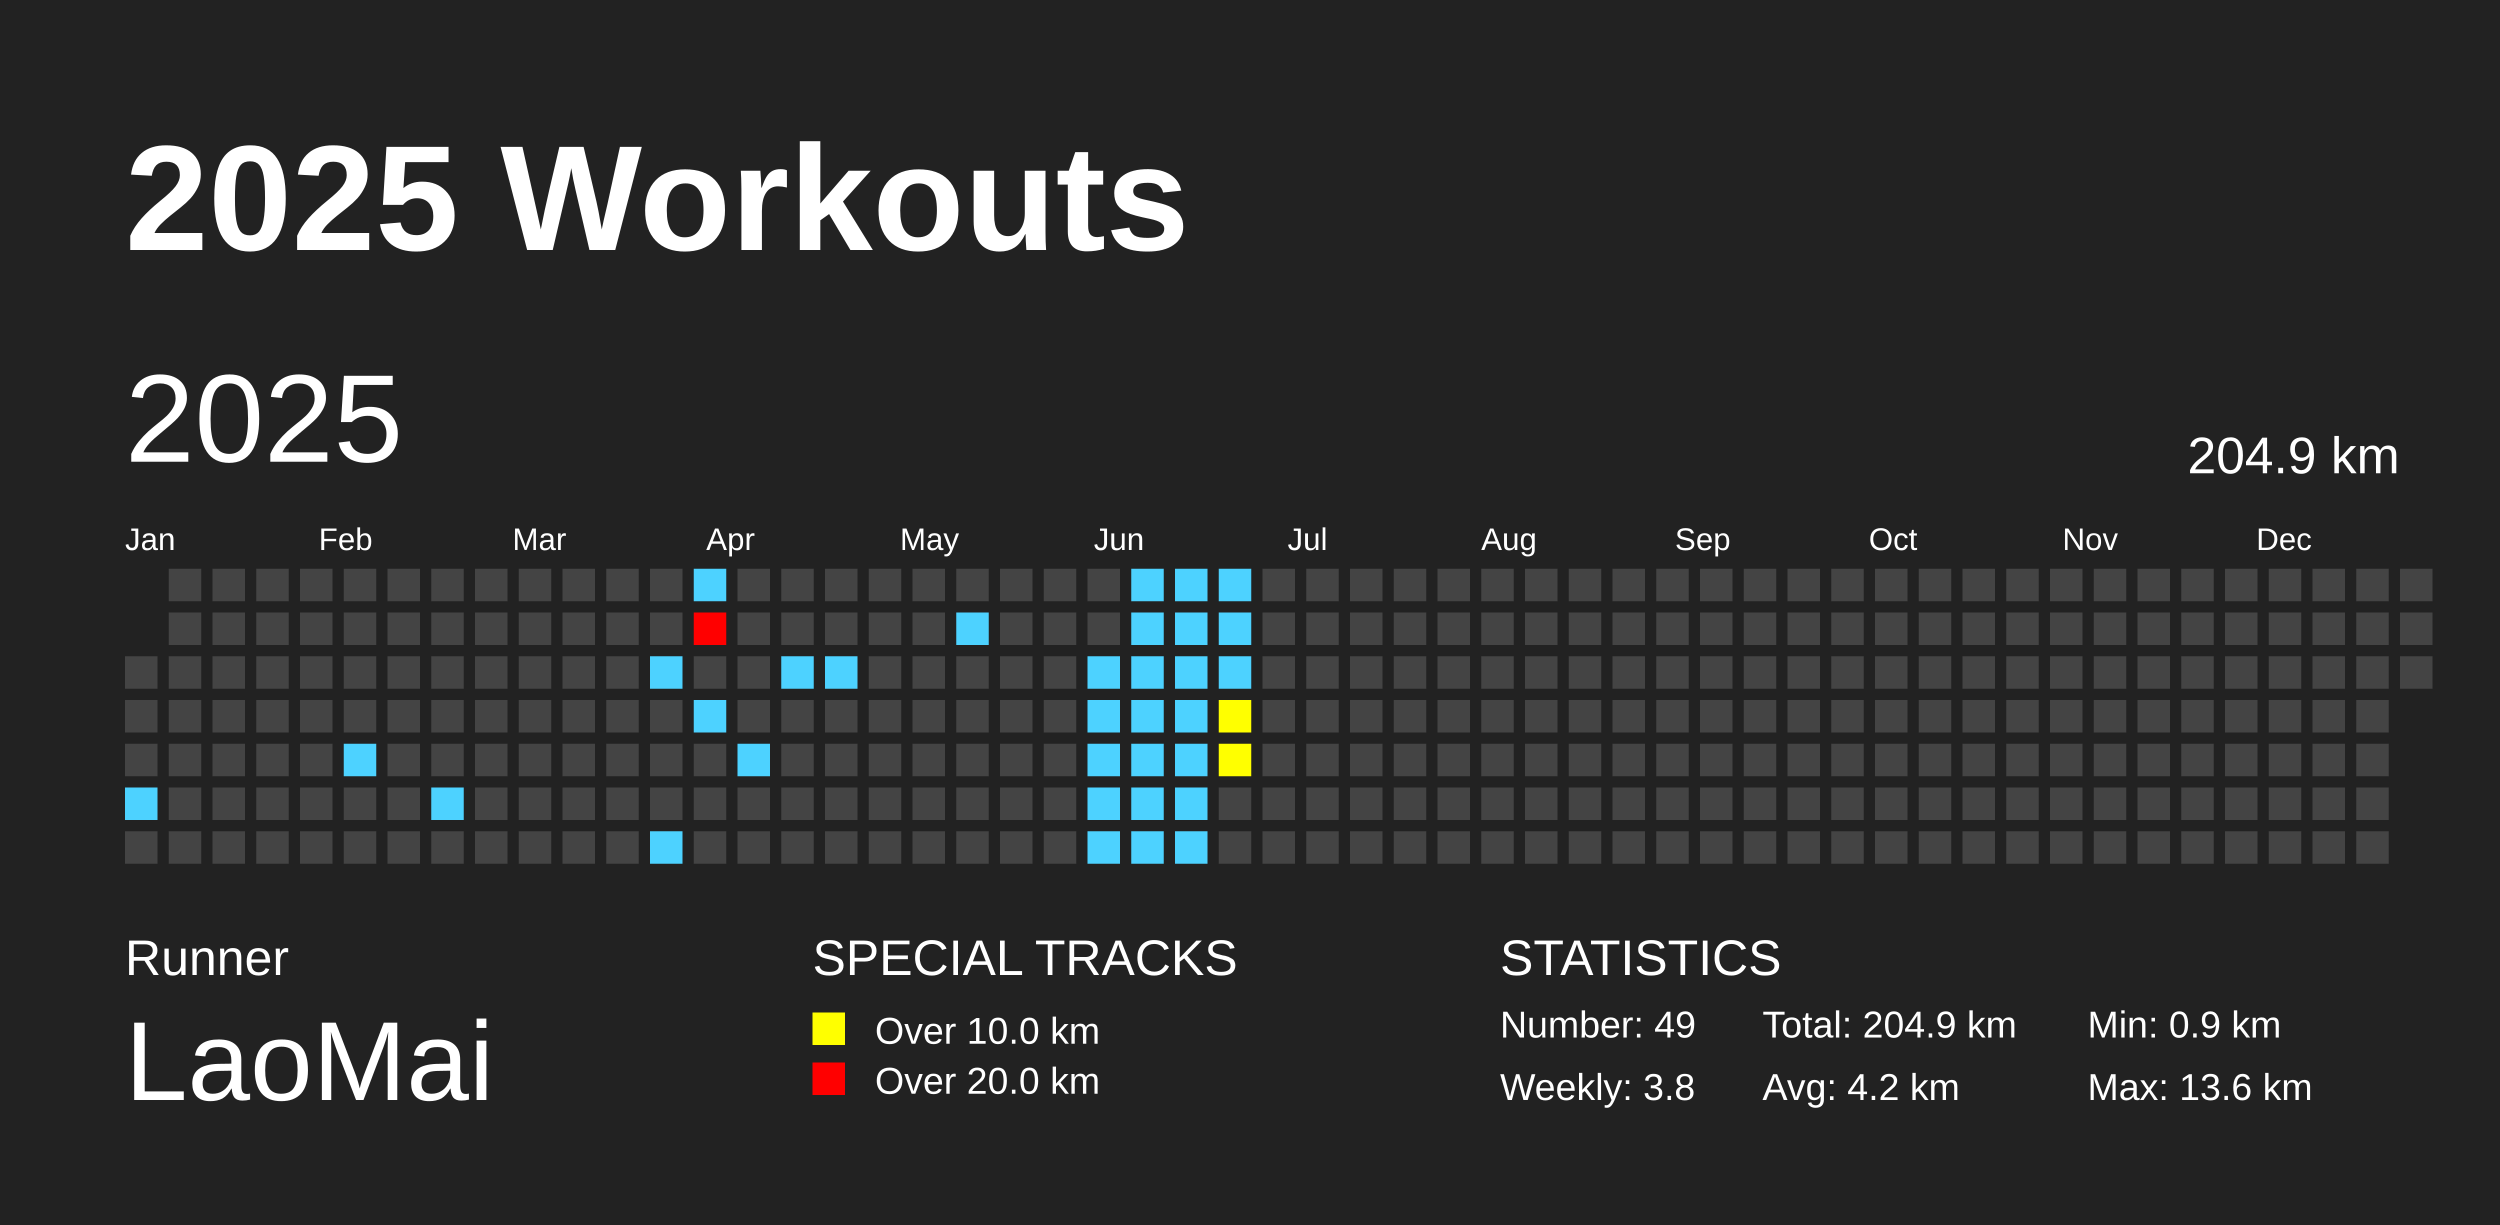
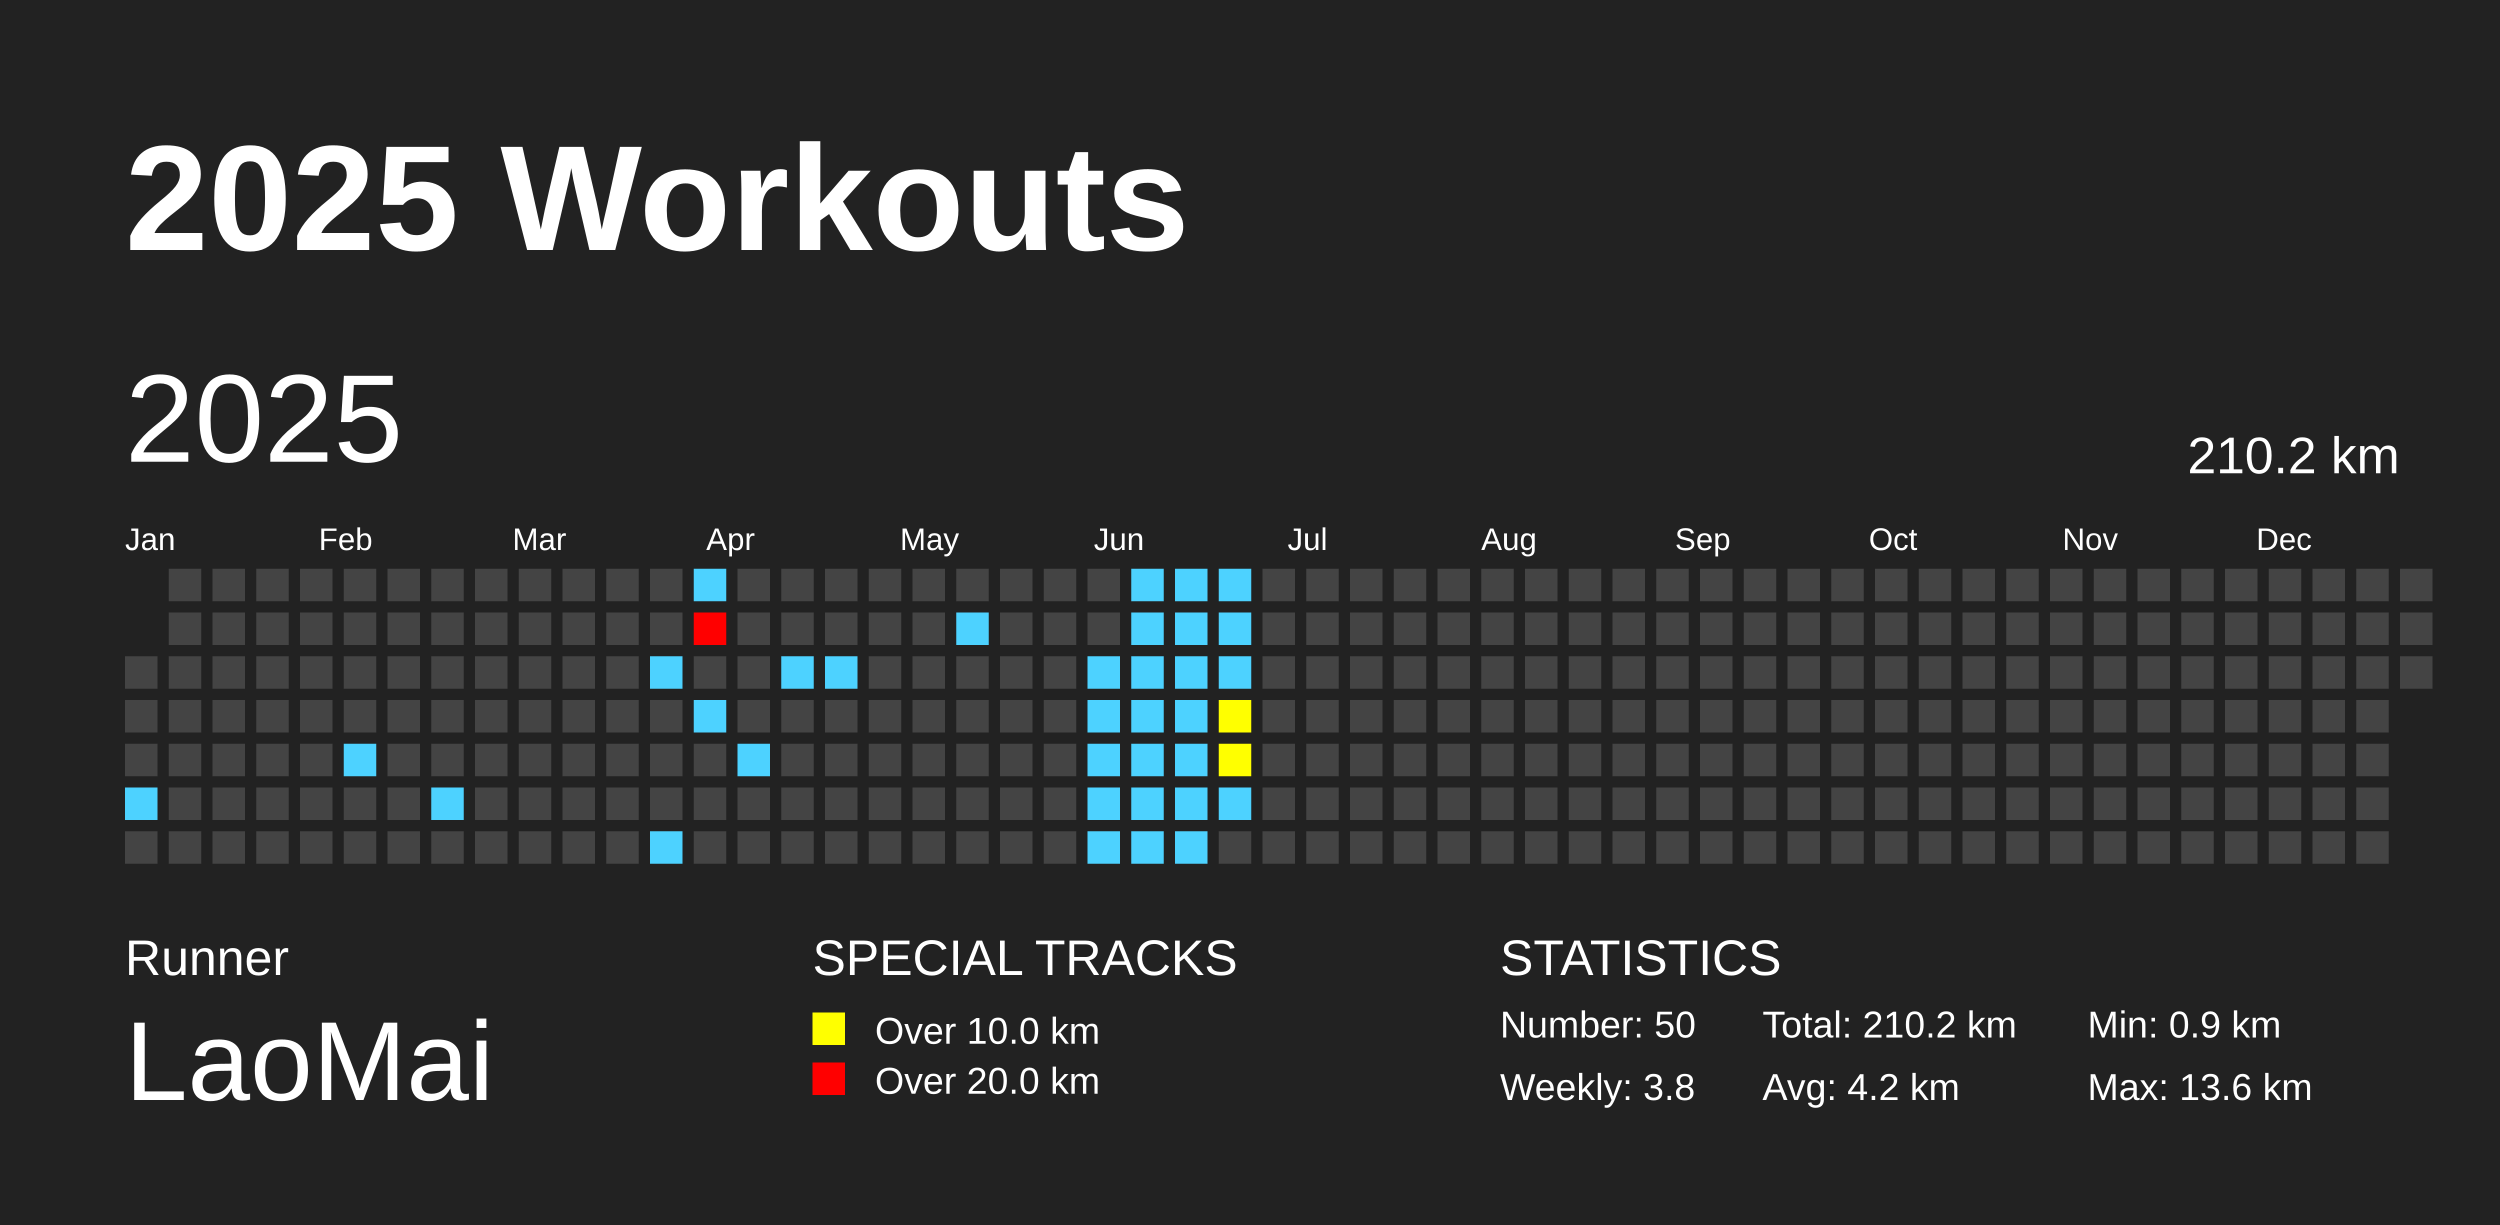
<svg xmlns="http://www.w3.org/2000/svg" baseProfile="full" height="98mm" version="1.1" viewBox="0,0,200,98" width="200mm">
  <defs />
  <rect fill="#222222" height="98" width="200" x="0" y="0" />
  <text fill="#FFFFFF" style="font-size:12px; font-family:Arial; font-weight:bold;" x="10" y="20">2025 Workouts</text>
  <text fill="#FFFFFF" style="font-size:4px; font-family:Arial" x="10" y="78">Runner</text>
  <text fill="#FFFFFF" style="font-size:9px; font-family:Arial" x="10" y="88">LaoMai</text>
  <text fill="#FFFFFF" style="font-size:4px; font-family:Arial" x="65" y="78">SPECIAL TRACKS</text>
  <rect fill="yellow" height="2.6" width="2.6" x="65" y="81" />
  <text fill="#FFFFFF" style="font-size:3px; font-family:Arial" x="70" y="83.5">Over 10.0 km</text>
  <rect fill="red" height="2.6" width="2.6" x="65" y="85" />
  <text fill="#FFFFFF" style="font-size:3px; font-family:Arial" x="70" y="87.5">Over 20.0 km</text>
  <text fill="#FFFFFF" style="font-size:4px; font-family:Arial" x="120" y="78">STATISTICS</text>
-   <text fill="#FFFFFF" style="font-size:3px; font-family:Arial" x="120" y="83">Number: 49</text>
+   <text fill="#FFFFFF" style="font-size:3px; font-family:Arial" x="120" y="83">Number: 50</text>
  <text fill="#FFFFFF" style="font-size:3px; font-family:Arial" x="120" y="88">Weekly: 3.8</text>
-   <text fill="#FFFFFF" style="font-size:3px; font-family:Arial" x="141" y="83">Total: 204.9 km</text>
+   <text fill="#FFFFFF" style="font-size:3px; font-family:Arial" x="141" y="83">Total: 210.2 km</text>
  <text fill="#FFFFFF" style="font-size:3px; font-family:Arial" x="141" y="88">Avg: 4.2 km</text>
  <text fill="#FFFFFF" style="font-size:3px; font-family:Arial" x="167" y="83">Min: 0.9 km</text>
  <text fill="#FFFFFF" style="font-size:3px; font-family:Arial" x="167" y="88">Max: 13.6 km</text>
  <text dominant-baseline="hanging" fill="#FFFFFF" style="font-size:10.0px; font-family:Arial;" x="10" y="30">2025</text>
-   <text dominant-baseline="hanging" fill="#FFFFFF" style="font-size:4.125px; font-family:Arial;" x="175" y="35">204.9 km</text>
+   <text dominant-baseline="hanging" fill="#FFFFFF" style="font-size:4.125px; font-family:Arial;" x="175" y="35">210.2 km</text>
  <text fill="#FFFFFF" style="font-size:2.5px; font-family:Arial" x="10.0" y="44">Jan</text>
  <text fill="#FFFFFF" style="font-size:2.5px; font-family:Arial" x="25.5" y="44">Feb</text>
  <text fill="#FFFFFF" style="font-size:2.5px; font-family:Arial" x="41.0" y="44">Mar</text>
  <text fill="#FFFFFF" style="font-size:2.5px; font-family:Arial" x="56.5" y="44">Apr</text>
  <text fill="#FFFFFF" style="font-size:2.5px; font-family:Arial" x="72.0" y="44">May</text>
  <text fill="#FFFFFF" style="font-size:2.5px; font-family:Arial" x="87.5" y="44">Jun</text>
  <text fill="#FFFFFF" style="font-size:2.5px; font-family:Arial" x="103.0" y="44">Jul</text>
  <text fill="#FFFFFF" style="font-size:2.5px; font-family:Arial" x="118.5" y="44">Aug</text>
  <text fill="#FFFFFF" style="font-size:2.5px; font-family:Arial" x="134.0" y="44">Sep</text>
  <text fill="#FFFFFF" style="font-size:2.5px; font-family:Arial" x="149.5" y="44">Oct</text>
  <text fill="#FFFFFF" style="font-size:2.5px; font-family:Arial" x="165.0" y="44">Nov</text>
  <text fill="#FFFFFF" style="font-size:2.5px; font-family:Arial" x="180.5" y="44">Dec</text>
  <rect fill="#444444" height="2.6" width="2.6" x="10.0" y="52.5" />
  <rect fill="#444444" height="2.6" width="2.6" x="10.0" y="56.0" />
  <rect fill="#444444" height="2.6" width="2.6" x="10.0" y="59.5" />
  <rect fill="#4DD2FF" height="2.6" width="2.6" x="10.0" y="63.0" />
  <rect fill="#444444" height="2.6" width="2.6" x="10.0" y="66.5" />
  <rect fill="#444444" height="2.6" width="2.6" x="13.5" y="45.5" />
  <rect fill="#444444" height="2.6" width="2.6" x="13.5" y="49.0" />
  <rect fill="#444444" height="2.6" width="2.6" x="13.5" y="52.5" />
  <rect fill="#444444" height="2.6" width="2.6" x="13.5" y="56.0" />
  <rect fill="#444444" height="2.6" width="2.6" x="13.5" y="59.5" />
  <rect fill="#444444" height="2.6" width="2.6" x="13.5" y="63.0" />
  <rect fill="#444444" height="2.6" width="2.6" x="13.5" y="66.5" />
  <rect fill="#444444" height="2.6" width="2.6" x="17.0" y="45.5" />
  <rect fill="#444444" height="2.6" width="2.6" x="17.0" y="49.0" />
  <rect fill="#444444" height="2.6" width="2.6" x="17.0" y="52.5" />
  <rect fill="#444444" height="2.6" width="2.6" x="17.0" y="56.0" />
  <rect fill="#444444" height="2.6" width="2.6" x="17.0" y="59.5" />
  <rect fill="#444444" height="2.6" width="2.6" x="17.0" y="63.0" />
  <rect fill="#444444" height="2.6" width="2.6" x="17.0" y="66.5" />
  <rect fill="#444444" height="2.6" width="2.6" x="20.5" y="45.5" />
  <rect fill="#444444" height="2.6" width="2.6" x="20.5" y="49.0" />
  <rect fill="#444444" height="2.6" width="2.6" x="20.5" y="52.5" />
  <rect fill="#444444" height="2.6" width="2.6" x="20.5" y="56.0" />
  <rect fill="#444444" height="2.6" width="2.6" x="20.5" y="59.5" />
  <rect fill="#444444" height="2.6" width="2.6" x="20.5" y="63.0" />
  <rect fill="#444444" height="2.6" width="2.6" x="20.5" y="66.5" />
  <rect fill="#444444" height="2.6" width="2.6" x="24.0" y="45.5" />
  <rect fill="#444444" height="2.6" width="2.6" x="24.0" y="49.0" />
  <rect fill="#444444" height="2.6" width="2.6" x="24.0" y="52.5" />
  <rect fill="#444444" height="2.6" width="2.6" x="24.0" y="56.0" />
  <rect fill="#444444" height="2.6" width="2.6" x="24.0" y="59.5" />
  <rect fill="#444444" height="2.6" width="2.6" x="24.0" y="63.0" />
  <rect fill="#444444" height="2.6" width="2.6" x="24.0" y="66.5" />
  <rect fill="#444444" height="2.6" width="2.6" x="27.5" y="45.5" />
  <rect fill="#444444" height="2.6" width="2.6" x="27.5" y="49.0" />
  <rect fill="#444444" height="2.6" width="2.6" x="27.5" y="52.5" />
  <rect fill="#444444" height="2.6" width="2.6" x="27.5" y="56.0" />
  <rect fill="#4DD2FF" height="2.6" width="2.6" x="27.5" y="59.5" />
  <rect fill="#444444" height="2.6" width="2.6" x="27.5" y="63.0" />
  <rect fill="#444444" height="2.6" width="2.6" x="27.5" y="66.5" />
  <rect fill="#444444" height="2.6" width="2.6" x="31.0" y="45.5" />
  <rect fill="#444444" height="2.6" width="2.6" x="31.0" y="49.0" />
  <rect fill="#444444" height="2.6" width="2.6" x="31.0" y="52.5" />
  <rect fill="#444444" height="2.6" width="2.6" x="31.0" y="56.0" />
  <rect fill="#444444" height="2.6" width="2.6" x="31.0" y="59.5" />
  <rect fill="#444444" height="2.6" width="2.6" x="31.0" y="63.0" />
  <rect fill="#444444" height="2.6" width="2.6" x="31.0" y="66.5" />
  <rect fill="#444444" height="2.6" width="2.6" x="34.5" y="45.5" />
  <rect fill="#444444" height="2.6" width="2.6" x="34.5" y="49.0" />
  <rect fill="#444444" height="2.6" width="2.6" x="34.5" y="52.5" />
  <rect fill="#444444" height="2.6" width="2.6" x="34.5" y="56.0" />
  <rect fill="#444444" height="2.6" width="2.6" x="34.5" y="59.5" />
  <rect fill="#4DD2FF" height="2.6" width="2.6" x="34.5" y="63.0" />
  <rect fill="#444444" height="2.6" width="2.6" x="34.5" y="66.5" />
  <rect fill="#444444" height="2.6" width="2.6" x="38.0" y="45.5" />
  <rect fill="#444444" height="2.6" width="2.6" x="38.0" y="49.0" />
  <rect fill="#444444" height="2.6" width="2.6" x="38.0" y="52.5" />
  <rect fill="#444444" height="2.6" width="2.6" x="38.0" y="56.0" />
  <rect fill="#444444" height="2.6" width="2.6" x="38.0" y="59.5" />
  <rect fill="#444444" height="2.6" width="2.6" x="38.0" y="63.0" />
  <rect fill="#444444" height="2.6" width="2.6" x="38.0" y="66.5" />
  <rect fill="#444444" height="2.6" width="2.6" x="41.5" y="45.5" />
  <rect fill="#444444" height="2.6" width="2.6" x="41.5" y="49.0" />
  <rect fill="#444444" height="2.6" width="2.6" x="41.5" y="52.5" />
  <rect fill="#444444" height="2.6" width="2.6" x="41.5" y="56.0" />
  <rect fill="#444444" height="2.6" width="2.6" x="41.5" y="59.5" />
  <rect fill="#444444" height="2.6" width="2.6" x="41.5" y="63.0" />
  <rect fill="#444444" height="2.6" width="2.6" x="41.5" y="66.5" />
  <rect fill="#444444" height="2.6" width="2.6" x="45.0" y="45.5" />
  <rect fill="#444444" height="2.6" width="2.6" x="45.0" y="49.0" />
  <rect fill="#444444" height="2.6" width="2.6" x="45.0" y="52.5" />
  <rect fill="#444444" height="2.6" width="2.6" x="45.0" y="56.0" />
  <rect fill="#444444" height="2.6" width="2.6" x="45.0" y="59.5" />
  <rect fill="#444444" height="2.6" width="2.6" x="45.0" y="63.0" />
  <rect fill="#444444" height="2.6" width="2.6" x="45.0" y="66.5" />
  <rect fill="#444444" height="2.6" width="2.6" x="48.5" y="45.5" />
  <rect fill="#444444" height="2.6" width="2.6" x="48.5" y="49.0" />
  <rect fill="#444444" height="2.6" width="2.6" x="48.5" y="52.5" />
  <rect fill="#444444" height="2.6" width="2.6" x="48.5" y="56.0" />
  <rect fill="#444444" height="2.6" width="2.6" x="48.5" y="59.5" />
  <rect fill="#444444" height="2.6" width="2.6" x="48.5" y="63.0" />
  <rect fill="#444444" height="2.6" width="2.6" x="48.5" y="66.5" />
  <rect fill="#444444" height="2.6" width="2.6" x="52.0" y="45.5" />
  <rect fill="#444444" height="2.6" width="2.6" x="52.0" y="49.0" />
  <rect fill="#4DD2FF" height="2.6" width="2.6" x="52.0" y="52.5" />
  <rect fill="#444444" height="2.6" width="2.6" x="52.0" y="56.0" />
  <rect fill="#444444" height="2.6" width="2.6" x="52.0" y="59.5" />
  <rect fill="#444444" height="2.6" width="2.6" x="52.0" y="63.0" />
  <rect fill="#4DD2FF" height="2.6" width="2.6" x="52.0" y="66.5" />
  <rect fill="#4DD2FF" height="2.6" width="2.6" x="55.5" y="45.5" />
  <rect fill="red" height="2.6" width="2.6" x="55.5" y="49.0" />
  <rect fill="#444444" height="2.6" width="2.6" x="55.5" y="52.5" />
  <rect fill="#4DD2FF" height="2.6" width="2.6" x="55.5" y="56.0" />
  <rect fill="#444444" height="2.6" width="2.6" x="55.5" y="59.5" />
  <rect fill="#444444" height="2.6" width="2.6" x="55.5" y="63.0" />
  <rect fill="#444444" height="2.6" width="2.6" x="55.5" y="66.5" />
  <rect fill="#444444" height="2.6" width="2.6" x="59.0" y="45.5" />
  <rect fill="#444444" height="2.6" width="2.6" x="59.0" y="49.0" />
  <rect fill="#444444" height="2.6" width="2.6" x="59.0" y="52.5" />
  <rect fill="#444444" height="2.6" width="2.6" x="59.0" y="56.0" />
  <rect fill="#4DD2FF" height="2.6" width="2.6" x="59.0" y="59.5" />
  <rect fill="#444444" height="2.6" width="2.6" x="59.0" y="63.0" />
  <rect fill="#444444" height="2.6" width="2.6" x="59.0" y="66.5" />
  <rect fill="#444444" height="2.6" width="2.6" x="62.5" y="45.5" />
  <rect fill="#444444" height="2.6" width="2.6" x="62.5" y="49.0" />
  <rect fill="#4DD2FF" height="2.6" width="2.6" x="62.5" y="52.5" />
  <rect fill="#444444" height="2.6" width="2.6" x="62.5" y="56.0" />
  <rect fill="#444444" height="2.6" width="2.6" x="62.5" y="59.5" />
  <rect fill="#444444" height="2.6" width="2.6" x="62.5" y="63.0" />
  <rect fill="#444444" height="2.6" width="2.6" x="62.5" y="66.5" />
  <rect fill="#444444" height="2.6" width="2.6" x="66.0" y="45.5" />
  <rect fill="#444444" height="2.6" width="2.6" x="66.0" y="49.0" />
  <rect fill="#4DD2FF" height="2.6" width="2.6" x="66.0" y="52.5" />
  <rect fill="#444444" height="2.6" width="2.6" x="66.0" y="56.0" />
  <rect fill="#444444" height="2.6" width="2.6" x="66.0" y="59.5" />
  <rect fill="#444444" height="2.6" width="2.6" x="66.0" y="63.0" />
  <rect fill="#444444" height="2.6" width="2.6" x="66.0" y="66.5" />
  <rect fill="#444444" height="2.6" width="2.6" x="69.5" y="45.5" />
  <rect fill="#444444" height="2.6" width="2.6" x="69.5" y="49.0" />
  <rect fill="#444444" height="2.6" width="2.6" x="69.5" y="52.5" />
  <rect fill="#444444" height="2.6" width="2.6" x="69.5" y="56.0" />
  <rect fill="#444444" height="2.6" width="2.6" x="69.5" y="59.5" />
  <rect fill="#444444" height="2.6" width="2.6" x="69.5" y="63.0" />
  <rect fill="#444444" height="2.6" width="2.6" x="69.5" y="66.5" />
  <rect fill="#444444" height="2.6" width="2.6" x="73.0" y="45.5" />
  <rect fill="#444444" height="2.6" width="2.6" x="73.0" y="49.0" />
  <rect fill="#444444" height="2.6" width="2.6" x="73.0" y="52.5" />
  <rect fill="#444444" height="2.6" width="2.6" x="73.0" y="56.0" />
  <rect fill="#444444" height="2.6" width="2.6" x="73.0" y="59.5" />
  <rect fill="#444444" height="2.6" width="2.6" x="73.0" y="63.0" />
  <rect fill="#444444" height="2.6" width="2.6" x="73.0" y="66.5" />
  <rect fill="#444444" height="2.6" width="2.6" x="76.5" y="45.5" />
  <rect fill="#4DD2FF" height="2.6" width="2.6" x="76.5" y="49.0" />
  <rect fill="#444444" height="2.6" width="2.6" x="76.5" y="52.5" />
  <rect fill="#444444" height="2.6" width="2.6" x="76.5" y="56.0" />
  <rect fill="#444444" height="2.6" width="2.6" x="76.5" y="59.5" />
  <rect fill="#444444" height="2.6" width="2.6" x="76.5" y="63.0" />
  <rect fill="#444444" height="2.6" width="2.6" x="76.5" y="66.5" />
  <rect fill="#444444" height="2.6" width="2.6" x="80.0" y="45.5" />
  <rect fill="#444444" height="2.6" width="2.6" x="80.0" y="49.0" />
  <rect fill="#444444" height="2.6" width="2.6" x="80.0" y="52.5" />
  <rect fill="#444444" height="2.6" width="2.6" x="80.0" y="56.0" />
  <rect fill="#444444" height="2.6" width="2.6" x="80.0" y="59.5" />
  <rect fill="#444444" height="2.6" width="2.6" x="80.0" y="63.0" />
  <rect fill="#444444" height="2.6" width="2.6" x="80.0" y="66.5" />
  <rect fill="#444444" height="2.6" width="2.6" x="83.5" y="45.5" />
  <rect fill="#444444" height="2.6" width="2.6" x="83.5" y="49.0" />
  <rect fill="#444444" height="2.6" width="2.6" x="83.5" y="52.5" />
  <rect fill="#444444" height="2.6" width="2.6" x="83.5" y="56.0" />
  <rect fill="#444444" height="2.6" width="2.6" x="83.5" y="59.5" />
  <rect fill="#444444" height="2.6" width="2.6" x="83.5" y="63.0" />
  <rect fill="#444444" height="2.6" width="2.6" x="83.5" y="66.5" />
  <rect fill="#444444" height="2.6" width="2.6" x="87.0" y="45.5" />
  <rect fill="#444444" height="2.6" width="2.6" x="87.0" y="49.0" />
  <rect fill="#4DD2FF" height="2.6" width="2.6" x="87.0" y="52.5" />
  <rect fill="#4DD2FF" height="2.6" width="2.6" x="87.0" y="56.0" />
  <rect fill="#4DD2FF" height="2.6" width="2.6" x="87.0" y="59.5" />
  <rect fill="#4DD2FF" height="2.6" width="2.6" x="87.0" y="63.0" />
  <rect fill="#4DD2FF" height="2.6" width="2.6" x="87.0" y="66.5" />
  <rect fill="#4DD2FF" height="2.6" width="2.6" x="90.5" y="45.5" />
  <rect fill="#4DD2FF" height="2.6" width="2.6" x="90.5" y="49.0" />
  <rect fill="#4DD2FF" height="2.6" width="2.6" x="90.5" y="52.5" />
  <rect fill="#4DD2FF" height="2.6" width="2.6" x="90.5" y="56.0" />
  <rect fill="#4DD2FF" height="2.6" width="2.6" x="90.5" y="59.5" />
  <rect fill="#4DD2FF" height="2.6" width="2.6" x="90.5" y="63.0" />
  <rect fill="#4DD2FF" height="2.6" width="2.6" x="90.5" y="66.5" />
  <rect fill="#4DD2FF" height="2.6" width="2.6" x="94.0" y="45.5" />
  <rect fill="#4DD2FF" height="2.6" width="2.6" x="94.0" y="49.0" />
  <rect fill="#4DD2FF" height="2.6" width="2.6" x="94.0" y="52.5" />
  <rect fill="#4DD2FF" height="2.6" width="2.6" x="94.0" y="56.0" />
  <rect fill="#4DD2FF" height="2.6" width="2.6" x="94.0" y="59.5" />
  <rect fill="#4DD2FF" height="2.6" width="2.6" x="94.0" y="63.0" />
  <rect fill="#4DD2FF" height="2.6" width="2.6" x="94.0" y="66.5" />
  <rect fill="#4DD2FF" height="2.6" width="2.6" x="97.5" y="45.5" />
  <rect fill="#4DD2FF" height="2.6" width="2.6" x="97.5" y="49.0" />
  <rect fill="#4DD2FF" height="2.6" width="2.6" x="97.5" y="52.5" />
  <rect fill="yellow" height="2.6" width="2.6" x="97.5" y="56.0" />
  <rect fill="yellow" height="2.6" width="2.6" x="97.5" y="59.5" />
-   <rect fill="#444444" height="2.6" width="2.6" x="97.5" y="63.0" />
+   <rect fill="#4DD2FF" height="2.6" width="2.6" x="97.5" y="63.0" />
  <rect fill="#444444" height="2.6" width="2.6" x="97.5" y="66.5" />
  <rect fill="#444444" height="2.6" width="2.6" x="101.0" y="45.5" />
  <rect fill="#444444" height="2.6" width="2.6" x="101.0" y="49.0" />
  <rect fill="#444444" height="2.6" width="2.6" x="101.0" y="52.5" />
  <rect fill="#444444" height="2.6" width="2.6" x="101.0" y="56.0" />
  <rect fill="#444444" height="2.6" width="2.6" x="101.0" y="59.5" />
  <rect fill="#444444" height="2.6" width="2.6" x="101.0" y="63.0" />
  <rect fill="#444444" height="2.6" width="2.6" x="101.0" y="66.5" />
  <rect fill="#444444" height="2.6" width="2.6" x="104.5" y="45.5" />
  <rect fill="#444444" height="2.6" width="2.6" x="104.5" y="49.0" />
  <rect fill="#444444" height="2.6" width="2.6" x="104.5" y="52.5" />
  <rect fill="#444444" height="2.6" width="2.6" x="104.5" y="56.0" />
  <rect fill="#444444" height="2.6" width="2.6" x="104.5" y="59.5" />
  <rect fill="#444444" height="2.6" width="2.6" x="104.5" y="63.0" />
  <rect fill="#444444" height="2.6" width="2.6" x="104.5" y="66.5" />
  <rect fill="#444444" height="2.6" width="2.6" x="108.0" y="45.5" />
  <rect fill="#444444" height="2.6" width="2.6" x="108.0" y="49.0" />
  <rect fill="#444444" height="2.6" width="2.6" x="108.0" y="52.5" />
  <rect fill="#444444" height="2.6" width="2.6" x="108.0" y="56.0" />
  <rect fill="#444444" height="2.6" width="2.6" x="108.0" y="59.5" />
  <rect fill="#444444" height="2.6" width="2.6" x="108.0" y="63.0" />
  <rect fill="#444444" height="2.6" width="2.6" x="108.0" y="66.5" />
  <rect fill="#444444" height="2.6" width="2.6" x="111.5" y="45.5" />
  <rect fill="#444444" height="2.6" width="2.6" x="111.5" y="49.0" />
  <rect fill="#444444" height="2.6" width="2.6" x="111.5" y="52.5" />
  <rect fill="#444444" height="2.6" width="2.6" x="111.5" y="56.0" />
  <rect fill="#444444" height="2.6" width="2.6" x="111.5" y="59.5" />
  <rect fill="#444444" height="2.6" width="2.6" x="111.5" y="63.0" />
  <rect fill="#444444" height="2.6" width="2.6" x="111.5" y="66.5" />
  <rect fill="#444444" height="2.6" width="2.6" x="115.0" y="45.5" />
  <rect fill="#444444" height="2.6" width="2.6" x="115.0" y="49.0" />
  <rect fill="#444444" height="2.6" width="2.6" x="115.0" y="52.5" />
  <rect fill="#444444" height="2.6" width="2.6" x="115.0" y="56.0" />
  <rect fill="#444444" height="2.6" width="2.6" x="115.0" y="59.5" />
  <rect fill="#444444" height="2.6" width="2.6" x="115.0" y="63.0" />
  <rect fill="#444444" height="2.6" width="2.6" x="115.0" y="66.5" />
  <rect fill="#444444" height="2.6" width="2.6" x="118.5" y="45.5" />
  <rect fill="#444444" height="2.6" width="2.6" x="118.5" y="49.0" />
  <rect fill="#444444" height="2.6" width="2.6" x="118.5" y="52.5" />
  <rect fill="#444444" height="2.6" width="2.6" x="118.5" y="56.0" />
  <rect fill="#444444" height="2.6" width="2.6" x="118.5" y="59.5" />
  <rect fill="#444444" height="2.6" width="2.6" x="118.5" y="63.0" />
  <rect fill="#444444" height="2.6" width="2.6" x="118.5" y="66.5" />
  <rect fill="#444444" height="2.6" width="2.6" x="122.0" y="45.5" />
  <rect fill="#444444" height="2.6" width="2.6" x="122.0" y="49.0" />
  <rect fill="#444444" height="2.6" width="2.6" x="122.0" y="52.5" />
  <rect fill="#444444" height="2.6" width="2.6" x="122.0" y="56.0" />
  <rect fill="#444444" height="2.6" width="2.6" x="122.0" y="59.5" />
  <rect fill="#444444" height="2.6" width="2.6" x="122.0" y="63.0" />
  <rect fill="#444444" height="2.6" width="2.6" x="122.0" y="66.5" />
  <rect fill="#444444" height="2.6" width="2.6" x="125.5" y="45.5" />
  <rect fill="#444444" height="2.6" width="2.6" x="125.5" y="49.0" />
  <rect fill="#444444" height="2.6" width="2.6" x="125.5" y="52.5" />
  <rect fill="#444444" height="2.6" width="2.6" x="125.5" y="56.0" />
  <rect fill="#444444" height="2.6" width="2.6" x="125.5" y="59.5" />
  <rect fill="#444444" height="2.6" width="2.6" x="125.5" y="63.0" />
  <rect fill="#444444" height="2.6" width="2.6" x="125.5" y="66.5" />
  <rect fill="#444444" height="2.6" width="2.6" x="129.0" y="45.5" />
  <rect fill="#444444" height="2.6" width="2.6" x="129.0" y="49.0" />
  <rect fill="#444444" height="2.6" width="2.6" x="129.0" y="52.5" />
  <rect fill="#444444" height="2.6" width="2.6" x="129.0" y="56.0" />
  <rect fill="#444444" height="2.6" width="2.6" x="129.0" y="59.5" />
  <rect fill="#444444" height="2.6" width="2.6" x="129.0" y="63.0" />
  <rect fill="#444444" height="2.6" width="2.6" x="129.0" y="66.5" />
  <rect fill="#444444" height="2.6" width="2.6" x="132.5" y="45.5" />
  <rect fill="#444444" height="2.6" width="2.6" x="132.5" y="49.0" />
  <rect fill="#444444" height="2.6" width="2.6" x="132.5" y="52.5" />
  <rect fill="#444444" height="2.6" width="2.6" x="132.5" y="56.0" />
  <rect fill="#444444" height="2.6" width="2.6" x="132.5" y="59.5" />
  <rect fill="#444444" height="2.6" width="2.6" x="132.5" y="63.0" />
  <rect fill="#444444" height="2.6" width="2.6" x="132.5" y="66.5" />
  <rect fill="#444444" height="2.6" width="2.6" x="136.0" y="45.5" />
  <rect fill="#444444" height="2.6" width="2.6" x="136.0" y="49.0" />
  <rect fill="#444444" height="2.6" width="2.6" x="136.0" y="52.5" />
  <rect fill="#444444" height="2.6" width="2.6" x="136.0" y="56.0" />
  <rect fill="#444444" height="2.6" width="2.6" x="136.0" y="59.5" />
  <rect fill="#444444" height="2.6" width="2.6" x="136.0" y="63.0" />
  <rect fill="#444444" height="2.6" width="2.6" x="136.0" y="66.5" />
  <rect fill="#444444" height="2.6" width="2.6" x="139.5" y="45.5" />
  <rect fill="#444444" height="2.6" width="2.6" x="139.5" y="49.0" />
  <rect fill="#444444" height="2.6" width="2.6" x="139.5" y="52.5" />
  <rect fill="#444444" height="2.6" width="2.6" x="139.5" y="56.0" />
  <rect fill="#444444" height="2.6" width="2.6" x="139.5" y="59.5" />
  <rect fill="#444444" height="2.6" width="2.6" x="139.5" y="63.0" />
  <rect fill="#444444" height="2.6" width="2.6" x="139.5" y="66.5" />
  <rect fill="#444444" height="2.6" width="2.6" x="143.0" y="45.5" />
  <rect fill="#444444" height="2.6" width="2.6" x="143.0" y="49.0" />
  <rect fill="#444444" height="2.6" width="2.6" x="143.0" y="52.5" />
  <rect fill="#444444" height="2.6" width="2.6" x="143.0" y="56.0" />
  <rect fill="#444444" height="2.6" width="2.6" x="143.0" y="59.5" />
  <rect fill="#444444" height="2.6" width="2.6" x="143.0" y="63.0" />
  <rect fill="#444444" height="2.6" width="2.6" x="143.0" y="66.5" />
  <rect fill="#444444" height="2.6" width="2.6" x="146.5" y="45.5" />
  <rect fill="#444444" height="2.6" width="2.6" x="146.5" y="49.0" />
  <rect fill="#444444" height="2.6" width="2.6" x="146.5" y="52.5" />
  <rect fill="#444444" height="2.6" width="2.6" x="146.5" y="56.0" />
  <rect fill="#444444" height="2.6" width="2.6" x="146.5" y="59.5" />
  <rect fill="#444444" height="2.6" width="2.6" x="146.5" y="63.0" />
  <rect fill="#444444" height="2.6" width="2.6" x="146.5" y="66.5" />
  <rect fill="#444444" height="2.6" width="2.6" x="150.0" y="45.5" />
  <rect fill="#444444" height="2.6" width="2.6" x="150.0" y="49.0" />
  <rect fill="#444444" height="2.6" width="2.6" x="150.0" y="52.5" />
  <rect fill="#444444" height="2.6" width="2.6" x="150.0" y="56.0" />
  <rect fill="#444444" height="2.6" width="2.6" x="150.0" y="59.5" />
  <rect fill="#444444" height="2.6" width="2.6" x="150.0" y="63.0" />
  <rect fill="#444444" height="2.6" width="2.6" x="150.0" y="66.5" />
  <rect fill="#444444" height="2.6" width="2.6" x="153.5" y="45.5" />
  <rect fill="#444444" height="2.6" width="2.6" x="153.5" y="49.0" />
  <rect fill="#444444" height="2.6" width="2.6" x="153.5" y="52.5" />
  <rect fill="#444444" height="2.6" width="2.6" x="153.5" y="56.0" />
  <rect fill="#444444" height="2.6" width="2.6" x="153.5" y="59.5" />
  <rect fill="#444444" height="2.6" width="2.6" x="153.5" y="63.0" />
  <rect fill="#444444" height="2.6" width="2.6" x="153.5" y="66.5" />
  <rect fill="#444444" height="2.6" width="2.6" x="157.0" y="45.5" />
  <rect fill="#444444" height="2.6" width="2.6" x="157.0" y="49.0" />
  <rect fill="#444444" height="2.6" width="2.6" x="157.0" y="52.5" />
  <rect fill="#444444" height="2.6" width="2.6" x="157.0" y="56.0" />
  <rect fill="#444444" height="2.6" width="2.6" x="157.0" y="59.5" />
  <rect fill="#444444" height="2.6" width="2.6" x="157.0" y="63.0" />
  <rect fill="#444444" height="2.6" width="2.6" x="157.0" y="66.5" />
  <rect fill="#444444" height="2.6" width="2.6" x="160.5" y="45.5" />
  <rect fill="#444444" height="2.6" width="2.6" x="160.5" y="49.0" />
  <rect fill="#444444" height="2.6" width="2.6" x="160.5" y="52.5" />
  <rect fill="#444444" height="2.6" width="2.6" x="160.5" y="56.0" />
  <rect fill="#444444" height="2.6" width="2.6" x="160.5" y="59.5" />
  <rect fill="#444444" height="2.6" width="2.6" x="160.5" y="63.0" />
  <rect fill="#444444" height="2.6" width="2.6" x="160.5" y="66.5" />
  <rect fill="#444444" height="2.6" width="2.6" x="164.0" y="45.5" />
  <rect fill="#444444" height="2.6" width="2.6" x="164.0" y="49.0" />
  <rect fill="#444444" height="2.6" width="2.6" x="164.0" y="52.5" />
  <rect fill="#444444" height="2.6" width="2.6" x="164.0" y="56.0" />
  <rect fill="#444444" height="2.6" width="2.6" x="164.0" y="59.5" />
  <rect fill="#444444" height="2.6" width="2.6" x="164.0" y="63.0" />
  <rect fill="#444444" height="2.6" width="2.6" x="164.0" y="66.5" />
  <rect fill="#444444" height="2.6" width="2.6" x="167.5" y="45.5" />
  <rect fill="#444444" height="2.6" width="2.6" x="167.5" y="49.0" />
  <rect fill="#444444" height="2.6" width="2.6" x="167.5" y="52.5" />
  <rect fill="#444444" height="2.6" width="2.6" x="167.5" y="56.0" />
  <rect fill="#444444" height="2.6" width="2.6" x="167.5" y="59.5" />
  <rect fill="#444444" height="2.6" width="2.6" x="167.5" y="63.0" />
  <rect fill="#444444" height="2.6" width="2.6" x="167.5" y="66.5" />
  <rect fill="#444444" height="2.6" width="2.6" x="171.0" y="45.5" />
  <rect fill="#444444" height="2.6" width="2.6" x="171.0" y="49.0" />
  <rect fill="#444444" height="2.6" width="2.6" x="171.0" y="52.5" />
  <rect fill="#444444" height="2.6" width="2.6" x="171.0" y="56.0" />
  <rect fill="#444444" height="2.6" width="2.6" x="171.0" y="59.5" />
  <rect fill="#444444" height="2.6" width="2.6" x="171.0" y="63.0" />
  <rect fill="#444444" height="2.6" width="2.6" x="171.0" y="66.5" />
  <rect fill="#444444" height="2.6" width="2.6" x="174.5" y="45.5" />
  <rect fill="#444444" height="2.6" width="2.6" x="174.5" y="49.0" />
  <rect fill="#444444" height="2.6" width="2.6" x="174.5" y="52.5" />
  <rect fill="#444444" height="2.6" width="2.6" x="174.5" y="56.0" />
  <rect fill="#444444" height="2.6" width="2.6" x="174.5" y="59.5" />
  <rect fill="#444444" height="2.6" width="2.6" x="174.5" y="63.0" />
  <rect fill="#444444" height="2.6" width="2.6" x="174.5" y="66.5" />
  <rect fill="#444444" height="2.6" width="2.6" x="178.0" y="45.5" />
  <rect fill="#444444" height="2.6" width="2.6" x="178.0" y="49.0" />
  <rect fill="#444444" height="2.6" width="2.6" x="178.0" y="52.5" />
  <rect fill="#444444" height="2.6" width="2.6" x="178.0" y="56.0" />
  <rect fill="#444444" height="2.6" width="2.6" x="178.0" y="59.5" />
  <rect fill="#444444" height="2.6" width="2.6" x="178.0" y="63.0" />
  <rect fill="#444444" height="2.6" width="2.6" x="178.0" y="66.5" />
  <rect fill="#444444" height="2.6" width="2.6" x="181.5" y="45.5" />
  <rect fill="#444444" height="2.6" width="2.6" x="181.5" y="49.0" />
  <rect fill="#444444" height="2.6" width="2.6" x="181.5" y="52.5" />
  <rect fill="#444444" height="2.6" width="2.6" x="181.5" y="56.0" />
  <rect fill="#444444" height="2.6" width="2.6" x="181.5" y="59.5" />
  <rect fill="#444444" height="2.6" width="2.6" x="181.5" y="63.0" />
  <rect fill="#444444" height="2.6" width="2.6" x="181.5" y="66.5" />
  <rect fill="#444444" height="2.6" width="2.6" x="185.0" y="45.5" />
  <rect fill="#444444" height="2.6" width="2.6" x="185.0" y="49.0" />
  <rect fill="#444444" height="2.6" width="2.6" x="185.0" y="52.5" />
  <rect fill="#444444" height="2.6" width="2.6" x="185.0" y="56.0" />
  <rect fill="#444444" height="2.6" width="2.6" x="185.0" y="59.5" />
  <rect fill="#444444" height="2.6" width="2.6" x="185.0" y="63.0" />
  <rect fill="#444444" height="2.6" width="2.6" x="185.0" y="66.5" />
  <rect fill="#444444" height="2.6" width="2.6" x="188.5" y="45.5" />
  <rect fill="#444444" height="2.6" width="2.6" x="188.5" y="49.0" />
  <rect fill="#444444" height="2.6" width="2.6" x="188.5" y="52.5" />
  <rect fill="#444444" height="2.6" width="2.6" x="188.5" y="56.0" />
  <rect fill="#444444" height="2.6" width="2.6" x="188.5" y="59.5" />
  <rect fill="#444444" height="2.6" width="2.6" x="188.5" y="63.0" />
  <rect fill="#444444" height="2.6" width="2.6" x="188.5" y="66.5" />
  <rect fill="#444444" height="2.6" width="2.6" x="192.0" y="45.5" />
  <rect fill="#444444" height="2.6" width="2.6" x="192.0" y="49.0" />
  <rect fill="#444444" height="2.6" width="2.6" x="192.0" y="52.5" />
</svg>
